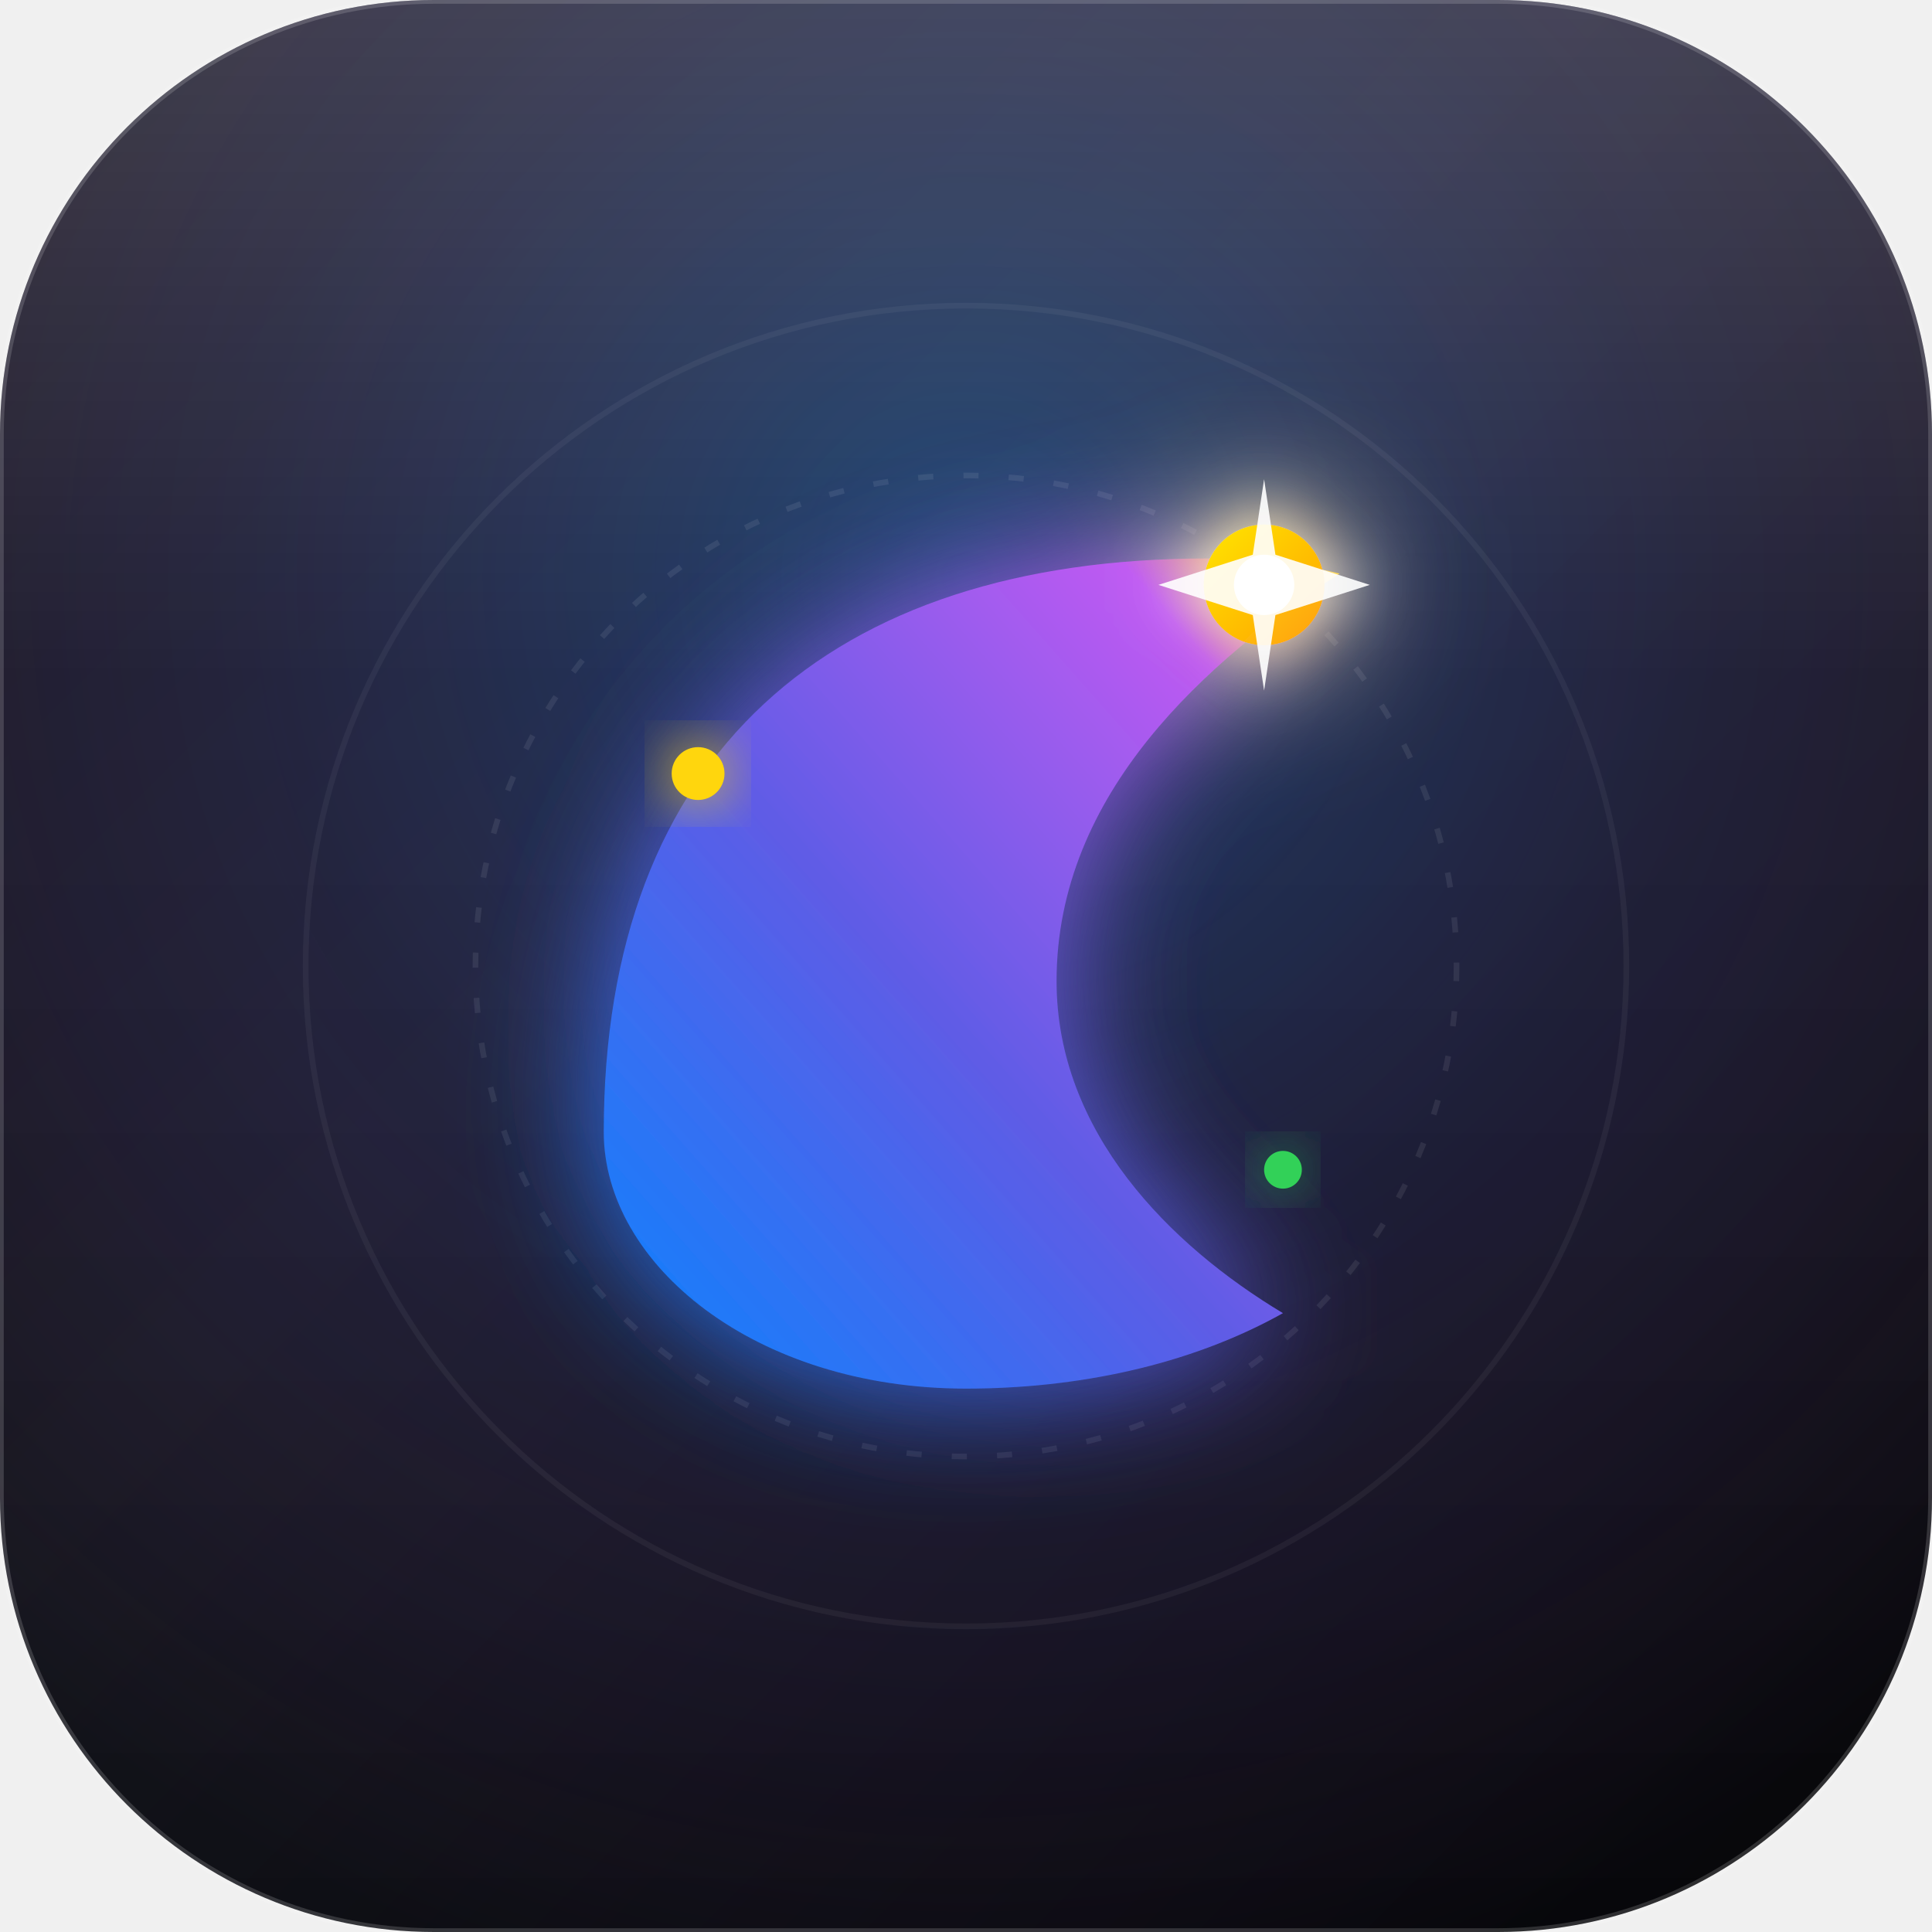
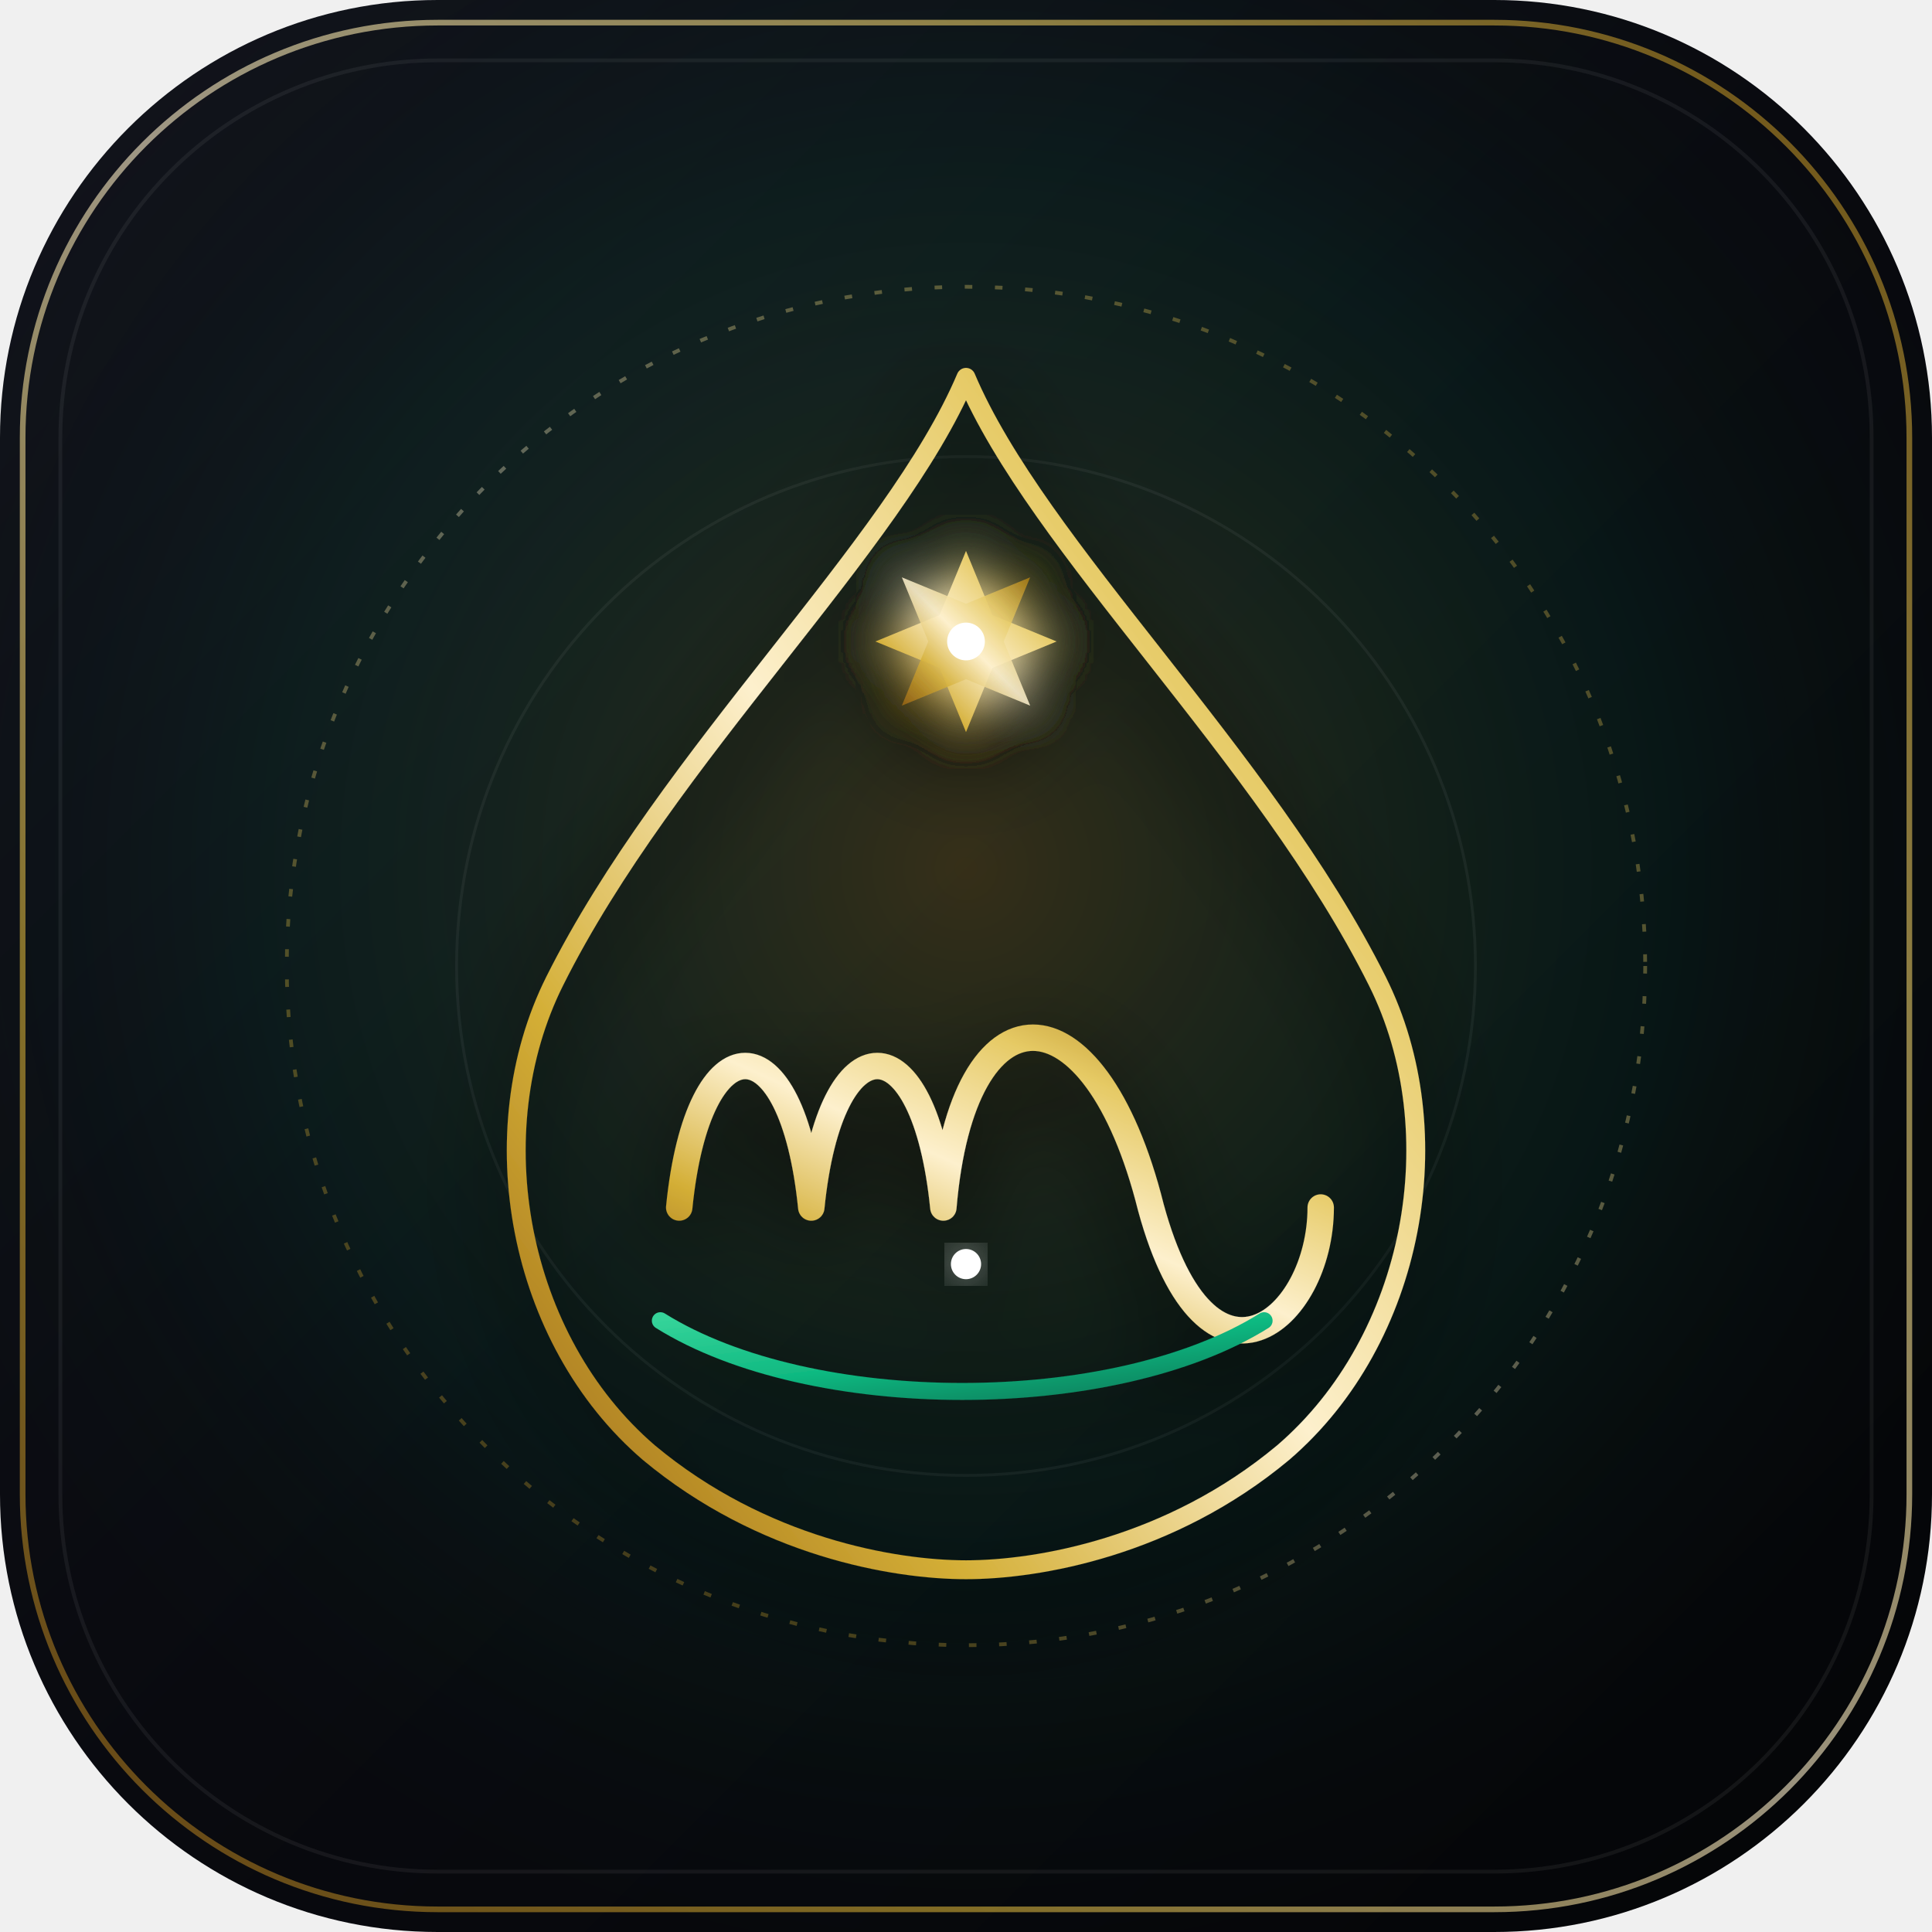
<svg xmlns="http://www.w3.org/2000/svg" viewBox="0 0 512 512" width="512" height="512">
  <defs>
-     <linearGradient id="samtBg" x1="0%" y1="0%" x2="100%" y2="100%">
-       <stop offset="0%" stop-color="#0a0a0e" />
-       <stop offset="40%" stop-color="#12131a" />
-       <stop offset="100%" stop-color="#050508" />
+     <linearGradient id="shieldBg" x1="0%" y1="0%" x2="100%" y2="100%">
+       <stop offset="0%" stop-color="#12141c" />
+       <stop offset="50%" stop-color="#090a0f" />
+       <stop offset="100%" stop-color="#040507" />
    </linearGradient>
-     <radialGradient id="auroraGlow" cx="50%" cy="30%" r="75%">
-       <stop offset="0%" stop-color="#0a84ff" stop-opacity="0.35" />
-       <stop offset="50%" stop-color="#5e5ce6" stop-opacity="0.15" />
-       <stop offset="100%" stop-color="#bf5af2" stop-opacity="0" />
+     <linearGradient id="goldLux" x1="0%" y1="100%" x2="100%" y2="0%">
+       <stop offset="0%" stop-color="#996515" />
+       <stop offset="25%" stop-color="#d4af37" />
+       <stop offset="50%" stop-color="#fdf0cd" />
+       <stop offset="75%" stop-color="#e6ca65" />
+       <stop offset="100%" stop-color="#aa7c11" />
+     </linearGradient>
+     <linearGradient id="emeraldGrad" x1="0%" y1="0%" x2="100%" y2="100%">
+       <stop offset="0%" stop-color="#34d399" />
+       <stop offset="50%" stop-color="#10b981" />
+       <stop offset="100%" stop-color="#047857" />
+     </linearGradient>
+     <radialGradient id="celestialAura" cx="50%" cy="45%" r="60%">
+       <stop offset="0%" stop-color="#d4af37" stop-opacity="0.22" />
+       <stop offset="60%" stop-color="#10b981" stop-opacity="0.08" />
+       <stop offset="100%" stop-color="#000000" stop-opacity="0" />
    </radialGradient>
-     <linearGradient id="zenithGrad" x1="0%" y1="100%" x2="100%" y2="0%">
-       <stop offset="0%" stop-color="#0a84ff" />
-       <stop offset="45%" stop-color="#5e5ce6" />
-       <stop offset="85%" stop-color="#bf5af2" />
-       <stop offset="100%" stop-color="#ffd60a" />
-     </linearGradient>
-     <linearGradient id="goldAccent" x1="0%" y1="0%" x2="100%" y2="100%">
-       <stop offset="0%" stop-color="#ffe600" />
-       <stop offset="100%" stop-color="#ff9f0a" />
-     </linearGradient>
-     <linearGradient id="glassGloss" x1="0%" y1="0%" x2="0%" y2="100%">
-       <stop offset="0%" stop-color="#ffffff" stop-opacity="0.18" />
-       <stop offset="35%" stop-color="#ffffff" stop-opacity="0.04" />
-       <stop offset="100%" stop-color="#ffffff" stop-opacity="0" />
-     </linearGradient>
-     <filter id="appleBloom" x="-30%" y="-30%" width="160%" height="160%">
-       <feGaussianBlur stdDeviation="18" result="blur" />
+     <filter id="softGlow" x="-20%" y="-20%" width="140%" height="140%">
+       <feGaussianBlur stdDeviation="6" result="blur" />
      <feComposite in="SourceGraphic" in2="blur" operator="over" />
    </filter>
-     <filter id="coreGlow" x="-50%" y="-50%" width="200%" height="200%">
-       <feGaussianBlur stdDeviation="8" result="blur" />
-       <feComposite in="SourceGraphic" in2="blur" operator="over" />
+     <filter id="metallicBevel">
+       <feDropShadow dx="0" dy="8" stdDeviation="12" flood-color="#000000" flood-opacity="0.8" />
    </filter>
  </defs>
-   <rect width="512" height="512" rx="115" fill="url(#samtBg)" />
-   <rect width="512" height="512" rx="115" fill="url(#auroraGlow)" />
-   <rect width="512" height="512" rx="115" fill="url(#glassGloss)" stroke="rgba(255, 255, 255, 0.16)" stroke-width="2" />
-   <circle cx="256" cy="256" r="175" fill="none" stroke="rgba(255, 255, 255, 0.05)" stroke-width="1.5" />
-   <circle cx="256" cy="256" r="130" fill="none" stroke="rgba(255, 255, 255, 0.08)" stroke-width="1.5" stroke-dasharray="4 8" />
-   <g filter="url(#appleBloom)">
-     <path d="M 160 300 C 160 200, 220 148, 320 148 C 340 148, 355 152, 355 152 C 320 175, 280 210, 280 260 C 280 300, 310 330, 340 348 C 315 362, 285 368, 256 368 C 200 368, 160 335, 160 300 Z" fill="url(#zenithGrad)" />
-     <g transform="translate(335, 155)" filter="url(#coreGlow)">
-       <circle cx="0" cy="0" r="16" fill="url(#goldAccent)" />
-       <circle cx="0" cy="0" r="8" fill="#ffffff" />
-       <path d="M 0 -28 L 3 -8 L 28 0 L 3 8 L 0 28 L -3 8 L -28 0 L -3 -8 Z" fill="#ffffff" opacity="0.9" />
+   <rect width="512" height="512" rx="116" fill="url(#shieldBg)" />
+   <rect width="512" height="512" rx="116" fill="url(#celestialAura)" />
+   <rect x="6" y="6" width="500" height="500" rx="110" fill="none" stroke="url(#goldLux)" stroke-width="1.5" stroke-opacity="0.6" />
+   <rect x="16" y="16" width="480" height="480" rx="100" fill="none" stroke="rgba(255, 255, 255, 0.06)" stroke-width="1" />
+   <g opacity="0.35">
+     <circle cx="256" cy="256" r="180" fill="none" stroke="url(#goldLux)" stroke-width="1" stroke-dasharray="2 6" />
+     <circle cx="256" cy="256" r="135" fill="none" stroke="rgba(255, 255, 255, 0.15)" stroke-width="0.75" />
+     <line x1="256" y1="60" x2="256" y2="80" stroke="url(#goldLux)" stroke-width="1.5" />
+     <line x1="256" y1="432" x2="256" y2="452" stroke="url(#goldLux)" stroke-width="1.5" />
+     <line x1="60" y1="256" x2="80" y2="256" stroke="url(#goldLux)" stroke-width="1.5" />
+     <line x1="432" y1="256" x2="452" y2="256" stroke="url(#goldLux)" stroke-width="1.5" />
+   </g>
+   <g filter="url(#metallicBevel)">
+     <path d="M 256 100               C 275 145, 335 200, 365 260               C 385 300, 375 355, 340 385               C 310 410, 275 416, 256 416               C 237 416, 202 410, 172 385               C 137 355, 127 300, 147 260               C 177 200, 237 145, 256 100 Z" fill="none" stroke="url(#goldLux)" stroke-width="5" stroke-linecap="round" stroke-linejoin="round" />
+     <g transform="translate(256, 170)" filter="url(#softGlow)">
+       <polygon points="0,-24 7,-7 24,0 7,7 0,24 -7,7 -24,0 -7,-7" fill="url(#goldLux)" />
+       <polygon points="-17,-17 0,-10 17,-17 10,0 17,17 0,10 -17,17 -10,0" fill="url(#goldLux)" opacity="0.85" />
+       <circle cx="0" cy="0" r="5" fill="#ffffff" />
    </g>
+     <path d="M 180 320               C 185 270, 210 270, 215 320               C 220 270, 245 270, 250 320               C 255 260, 290 260, 305 320              C 320 375, 350 350, 350 320" fill="none" stroke="url(#goldLux)" stroke-width="7" stroke-linecap="round" stroke-linejoin="round" />
+     <path d="M 175 350               C 215 375, 295 375, 335 350" fill="none" stroke="url(#emeraldGrad)" stroke-width="4.5" stroke-linecap="round" />
+     <circle cx="256" cy="335" r="4" fill="#ffffff" filter="url(#softGlow)" />
  </g>
-   <circle cx="185" cy="205" r="7" fill="#ffd60a" filter="url(#coreGlow)" />
-   <circle cx="340" cy="310" r="5" fill="#30d158" filter="url(#coreGlow)" />
</svg>
